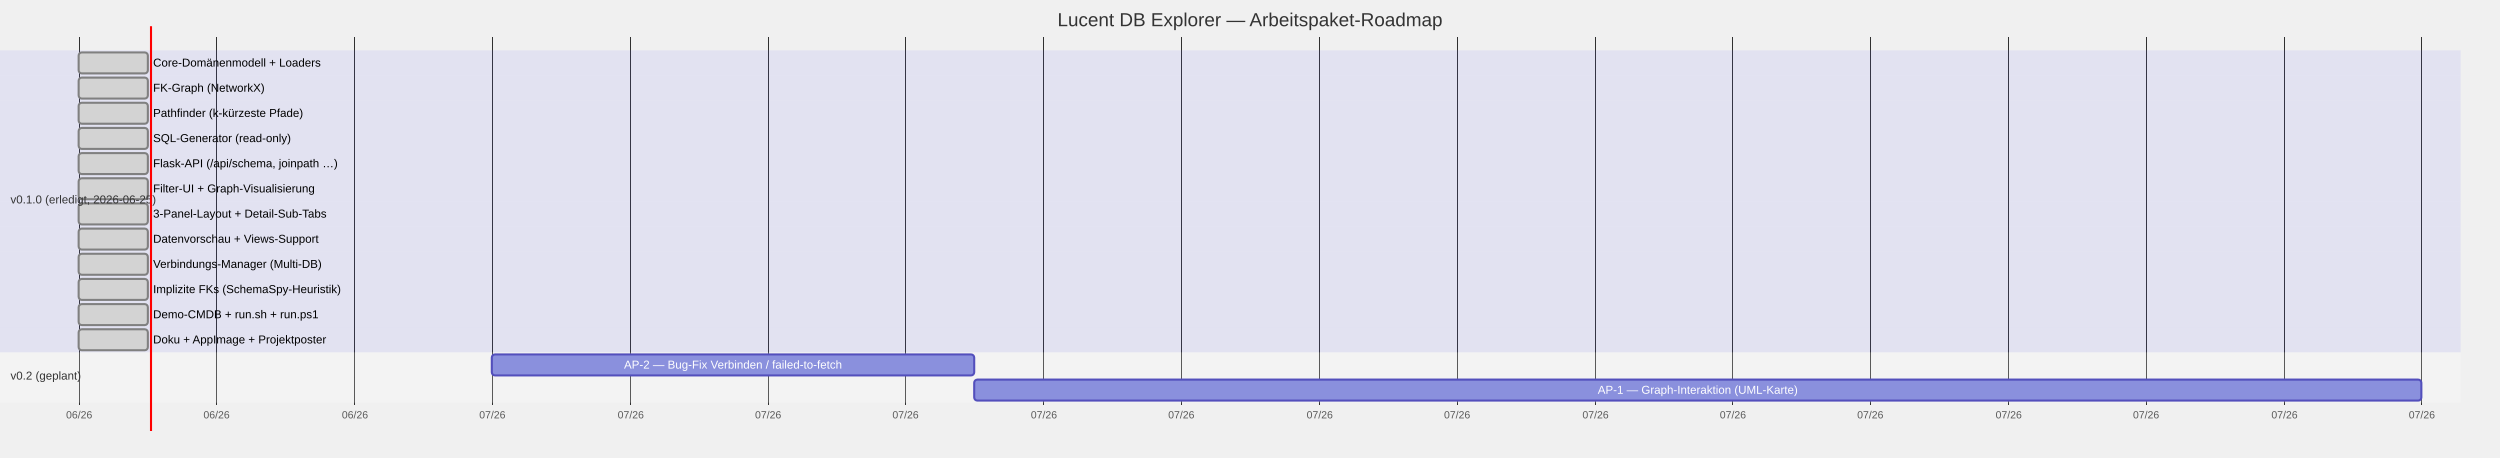
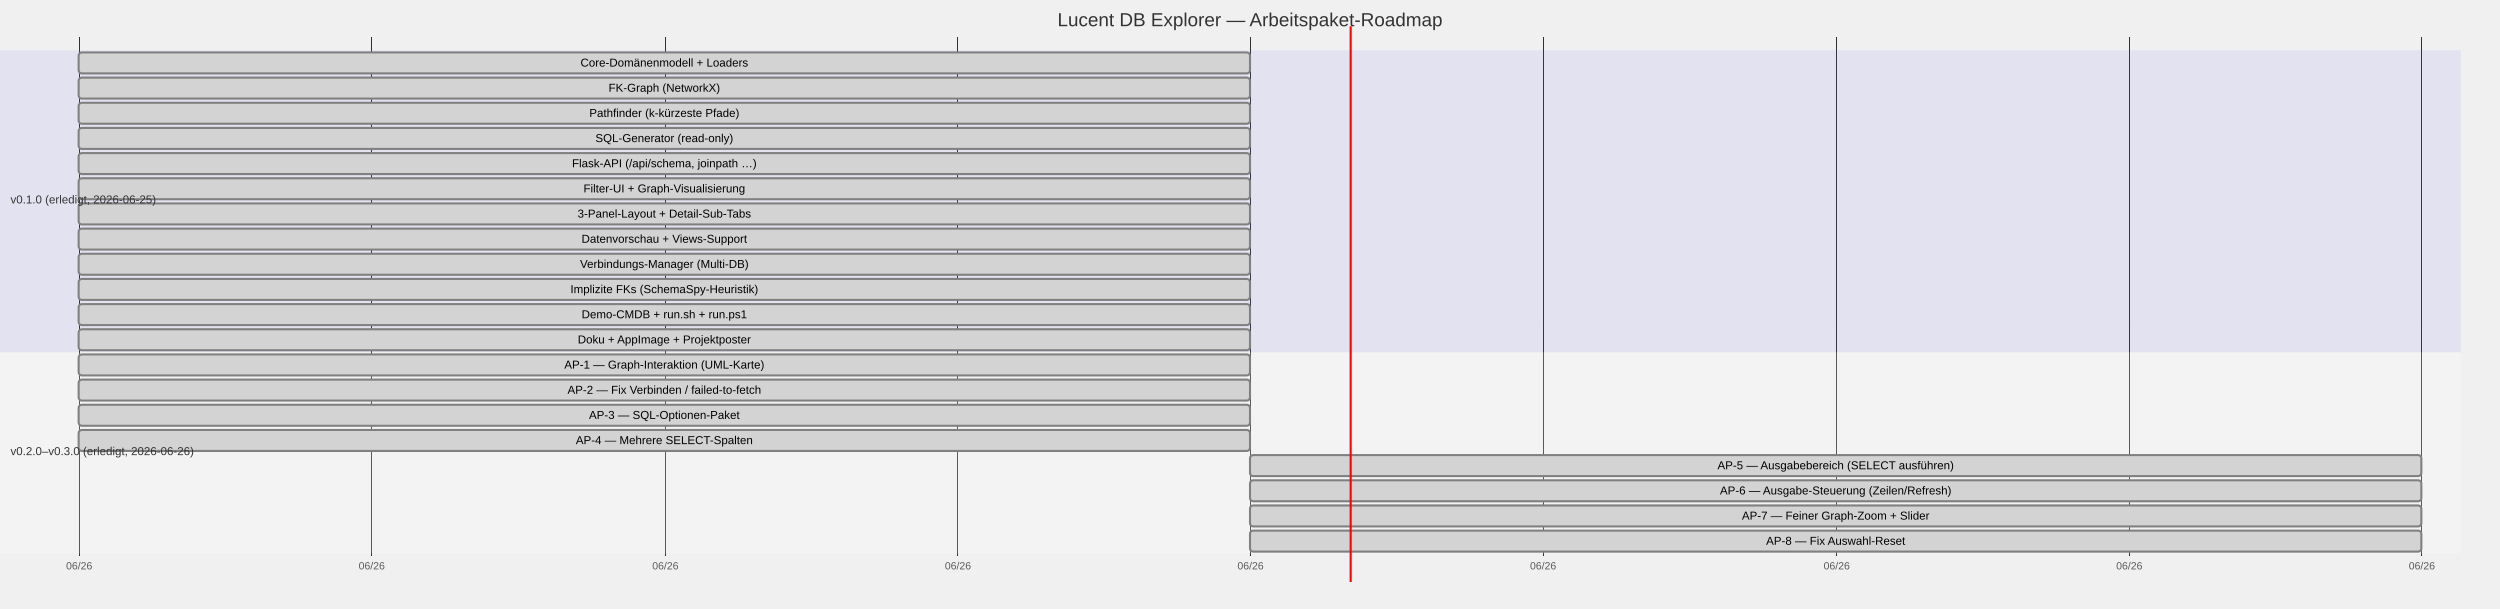
- <svg xmlns="http://www.w3.org/2000/svg" id="my-svg" width="2384" viewBox="0 0 2384 436" style="max-width: 2384px; background-color: transparent;" role="graphics-document document" aria-roledescription="gantt">
+ <svg xmlns="http://www.w3.org/2000/svg" id="my-svg" width="2384" viewBox="0 0 2384 580" style="max-width: 2384px; background-color: transparent;" role="graphics-document document" aria-roledescription="gantt">
  <style>#my-svg{font-family:"trebuchet ms",verdana,arial,sans-serif;font-size:16px;fill:#333;}@keyframes edge-animation-frame{from{stroke-dashoffset:0;}}@keyframes dash{to{stroke-dashoffset:0;}}#my-svg .edge-animation-slow{stroke-dasharray:9,5!important;stroke-dashoffset:900;animation:dash 50s linear infinite;stroke-linecap:round;}#my-svg .edge-animation-fast{stroke-dasharray:9,5!important;stroke-dashoffset:900;animation:dash 20s linear infinite;stroke-linecap:round;}#my-svg .error-icon{fill:#552222;}#my-svg .error-text{fill:#552222;stroke:#552222;}#my-svg .edge-thickness-normal{stroke-width:1px;}#my-svg .edge-thickness-thick{stroke-width:3.5px;}#my-svg .edge-pattern-solid{stroke-dasharray:0;}#my-svg .edge-thickness-invisible{stroke-width:0;fill:none;}#my-svg .edge-pattern-dashed{stroke-dasharray:3;}#my-svg .edge-pattern-dotted{stroke-dasharray:2;}#my-svg .marker{fill:#333333;stroke:#333333;}#my-svg .marker.cross{stroke:#333333;}#my-svg svg{font-family:"trebuchet ms",verdana,arial,sans-serif;font-size:16px;}#my-svg p{margin:0;}#my-svg .mermaid-main-font{font-family:"trebuchet ms",verdana,arial,sans-serif;}#my-svg .exclude-range{fill:#eeeeee;}#my-svg .section{stroke:none;opacity:0.2;}#my-svg .section0{fill:rgba(102, 102, 255, 0.49);}#my-svg .section2{fill:#fff400;}#my-svg .section1,#my-svg .section3{fill:white;opacity:0.2;}#my-svg .sectionTitle0{fill:#333;}#my-svg .sectionTitle1{fill:#333;}#my-svg .sectionTitle2{fill:#333;}#my-svg .sectionTitle3{fill:#333;}#my-svg .sectionTitle{text-anchor:start;font-family:"trebuchet ms",verdana,arial,sans-serif;}#my-svg .grid .tick{stroke:lightgrey;opacity:0.8;shape-rendering:crispEdges;}#my-svg .grid .tick text{font-family:"trebuchet ms",verdana,arial,sans-serif;fill:#333;}#my-svg .grid path{stroke-width:0;}#my-svg .today{fill:none;stroke:red;stroke-width:2px;}#my-svg .task{stroke-width:2;}#my-svg .taskText{text-anchor:middle;font-family:"trebuchet ms",verdana,arial,sans-serif;}#my-svg .taskTextOutsideRight{fill:black;text-anchor:start;font-family:"trebuchet ms",verdana,arial,sans-serif;}#my-svg .taskTextOutsideLeft{fill:black;text-anchor:end;}#my-svg .task.clickable{cursor:pointer;}#my-svg .taskText.clickable{cursor:pointer;fill:#003163!important;font-weight:bold;}#my-svg .taskTextOutsideLeft.clickable{cursor:pointer;fill:#003163!important;font-weight:bold;}#my-svg .taskTextOutsideRight.clickable{cursor:pointer;fill:#003163!important;font-weight:bold;}#my-svg .taskText0,#my-svg .taskText1,#my-svg .taskText2,#my-svg .taskText3{fill:white;}#my-svg .task0,#my-svg .task1,#my-svg .task2,#my-svg .task3{fill:#8a90dd;stroke:#534fbc;}#my-svg .taskTextOutside0,#my-svg .taskTextOutside2{fill:black;}#my-svg .taskTextOutside1,#my-svg .taskTextOutside3{fill:black;}#my-svg .active0,#my-svg .active1,#my-svg .active2,#my-svg .active3{fill:#bfc7ff;stroke:#534fbc;}#my-svg .activeText0,#my-svg .activeText1,#my-svg .activeText2,#my-svg .activeText3{fill:black!important;}#my-svg .done0,#my-svg .done1,#my-svg .done2,#my-svg .done3{stroke:grey;fill:lightgrey;stroke-width:2;}#my-svg .doneText0,#my-svg .doneText1,#my-svg .doneText2,#my-svg .doneText3{fill:black!important;}#my-svg .doneText0.taskTextOutsideLeft,#my-svg .doneText0.taskTextOutsideRight,#my-svg .doneText1.taskTextOutsideLeft,#my-svg .doneText1.taskTextOutsideRight,#my-svg .doneText2.taskTextOutsideLeft,#my-svg .doneText2.taskTextOutsideRight,#my-svg .doneText3.taskTextOutsideLeft,#my-svg .doneText3.taskTextOutsideRight{fill:black!important;}#my-svg .crit0,#my-svg .crit1,#my-svg .crit2,#my-svg .crit3{stroke:#ff8888;fill:red;stroke-width:2;}#my-svg .activeCrit0,#my-svg .activeCrit1,#my-svg .activeCrit2,#my-svg .activeCrit3{stroke:#ff8888;fill:#bfc7ff;stroke-width:2;}#my-svg .doneCrit0,#my-svg .doneCrit1,#my-svg .doneCrit2,#my-svg .doneCrit3{stroke:#ff8888;fill:lightgrey;stroke-width:2;cursor:pointer;shape-rendering:crispEdges;}#my-svg .milestone{transform:rotate(45deg) scale(0.8,0.8);}#my-svg .milestoneText{font-style:italic;}#my-svg .doneCritText0,#my-svg .doneCritText1,#my-svg .doneCritText2,#my-svg .doneCritText3{fill:black!important;}#my-svg .doneCritText0.taskTextOutsideLeft,#my-svg .doneCritText0.taskTextOutsideRight,#my-svg .doneCritText1.taskTextOutsideLeft,#my-svg .doneCritText1.taskTextOutsideRight,#my-svg .doneCritText2.taskTextOutsideLeft,#my-svg .doneCritText2.taskTextOutsideRight,#my-svg .doneCritText3.taskTextOutsideLeft,#my-svg .doneCritText3.taskTextOutsideRight{fill:black!important;}#my-svg .vert{stroke:navy;}#my-svg .vertText{font-size:15px;text-anchor:middle;fill:navy!important;}#my-svg .activeCritText0,#my-svg .activeCritText1,#my-svg .activeCritText2,#my-svg .activeCritText3{fill:black!important;}#my-svg .titleText{text-anchor:middle;font-size:18px;fill:#333;font-family:"trebuchet ms",verdana,arial,sans-serif;}#my-svg .node .neo-node{stroke:#9370DB;}#my-svg [data-look="neo"].node rect,#my-svg [data-look="neo"].cluster rect,#my-svg [data-look="neo"].node polygon{stroke:#9370DB;filter:drop-shadow(1px 2px 2px rgba(185, 185, 185, 1));}#my-svg [data-look="neo"].node path{stroke:#9370DB;stroke-width:1px;}#my-svg [data-look="neo"].node .outer-path{filter:drop-shadow(1px 2px 2px rgba(185, 185, 185, 1));}#my-svg [data-look="neo"].node .neo-line path{stroke:#9370DB;filter:none;}#my-svg [data-look="neo"].node circle{stroke:#9370DB;filter:drop-shadow(1px 2px 2px rgba(185, 185, 185, 1));}#my-svg [data-look="neo"].node circle .state-start{fill:#000000;}#my-svg [data-look="neo"].icon-shape .icon{fill:#9370DB;filter:drop-shadow(1px 2px 2px rgba(185, 185, 185, 1));}#my-svg [data-look="neo"].icon-shape .icon-neo path{stroke:#9370DB;filter:drop-shadow(1px 2px 2px rgba(185, 185, 185, 1));}#my-svg :root{--mermaid-font-family:"trebuchet ms",verdana,arial,sans-serif;}</style>
  <g />
-   <g class="grid" transform="translate(75, 386)" fill="none" font-size="10" font-family="sans-serif" text-anchor="middle">
-     <path class="domain" stroke="currentColor" d="M0.5,-351V0.5H2234.5V-351" />
+   <g class="grid" transform="translate(75, 530)" fill="none" font-size="10" font-family="sans-serif" text-anchor="middle">
+     <path class="domain" stroke="currentColor" d="M0.5,-495V0.5H2234.5V-495" />
    <g class="tick" opacity="1" transform="translate(0.5,0)">
-       <line stroke="currentColor" y2="-351" />
+       <line stroke="currentColor" y2="-495" />
      <text fill="#000" y="3" dy="1em" stroke="none" font-size="10" style="text-anchor: middle;"> 06/26</text>
    </g>
-     <g class="tick" opacity="1" transform="translate(131.5,0)">
-       <line stroke="currentColor" y2="-351" />
+     <g class="tick" opacity="1" transform="translate(279.5,0)">
+       <line stroke="currentColor" y2="-495" />
      <text fill="#000" y="3" dy="1em" stroke="none" font-size="10" style="text-anchor: middle;"> 06/26</text>
    </g>
-     <g class="tick" opacity="1" transform="translate(263.5,0)">
-       <line stroke="currentColor" y2="-351" />
+     <g class="tick" opacity="1" transform="translate(559.5,0)">
+       <line stroke="currentColor" y2="-495" />
      <text fill="#000" y="3" dy="1em" stroke="none" font-size="10" style="text-anchor: middle;"> 06/26</text>
    </g>
-     <g class="tick" opacity="1" transform="translate(394.5,0)">
-       <line stroke="currentColor" y2="-351" />
-       <text fill="#000" y="3" dy="1em" stroke="none" font-size="10" style="text-anchor: middle;"> 07/26</text>
+     <g class="tick" opacity="1" transform="translate(838.5,0)">
+       <line stroke="currentColor" y2="-495" />
+       <text fill="#000" y="3" dy="1em" stroke="none" font-size="10" style="text-anchor: middle;"> 06/26</text>
    </g>
-     <g class="tick" opacity="1" transform="translate(526.5,0)">
-       <line stroke="currentColor" y2="-351" />
-       <text fill="#000" y="3" dy="1em" stroke="none" font-size="10" style="text-anchor: middle;"> 07/26</text>
+     <g class="tick" opacity="1" transform="translate(1117.5,0)">
+       <line stroke="currentColor" y2="-495" />
+       <text fill="#000" y="3" dy="1em" stroke="none" font-size="10" style="text-anchor: middle;"> 06/26</text>
    </g>
-     <g class="tick" opacity="1" transform="translate(657.5,0)">
-       <line stroke="currentColor" y2="-351" />
-       <text fill="#000" y="3" dy="1em" stroke="none" font-size="10" style="text-anchor: middle;"> 07/26</text>
+     <g class="tick" opacity="1" transform="translate(1396.5,0)">
+       <line stroke="currentColor" y2="-495" />
+       <text fill="#000" y="3" dy="1em" stroke="none" font-size="10" style="text-anchor: middle;"> 06/26</text>
    </g>
-     <g class="tick" opacity="1" transform="translate(788.5,0)">
-       <line stroke="currentColor" y2="-351" />
-       <text fill="#000" y="3" dy="1em" stroke="none" font-size="10" style="text-anchor: middle;"> 07/26</text>
+     <g class="tick" opacity="1" transform="translate(1676.5,0)">
+       <line stroke="currentColor" y2="-495" />
+       <text fill="#000" y="3" dy="1em" stroke="none" font-size="10" style="text-anchor: middle;"> 06/26</text>
    </g>
-     <g class="tick" opacity="1" transform="translate(920.5,0)">
-       <line stroke="currentColor" y2="-351" />
-       <text fill="#000" y="3" dy="1em" stroke="none" font-size="10" style="text-anchor: middle;"> 07/26</text>
-     </g>
-     <g class="tick" opacity="1" transform="translate(1051.5,0)">
-       <line stroke="currentColor" y2="-351" />
-       <text fill="#000" y="3" dy="1em" stroke="none" font-size="10" style="text-anchor: middle;"> 07/26</text>
-     </g>
-     <g class="tick" opacity="1" transform="translate(1183.5,0)">
-       <line stroke="currentColor" y2="-351" />
-       <text fill="#000" y="3" dy="1em" stroke="none" font-size="10" style="text-anchor: middle;"> 07/26</text>
-     </g>
-     <g class="tick" opacity="1" transform="translate(1314.5,0)">
-       <line stroke="currentColor" y2="-351" />
-       <text fill="#000" y="3" dy="1em" stroke="none" font-size="10" style="text-anchor: middle;"> 07/26</text>
-     </g>
-     <g class="tick" opacity="1" transform="translate(1446.5,0)">
-       <line stroke="currentColor" y2="-351" />
-       <text fill="#000" y="3" dy="1em" stroke="none" font-size="10" style="text-anchor: middle;"> 07/26</text>
-     </g>
-     <g class="tick" opacity="1" transform="translate(1577.5,0)">
-       <line stroke="currentColor" y2="-351" />
-       <text fill="#000" y="3" dy="1em" stroke="none" font-size="10" style="text-anchor: middle;"> 07/26</text>
-     </g>
-     <g class="tick" opacity="1" transform="translate(1708.5,0)">
-       <line stroke="currentColor" y2="-351" />
-       <text fill="#000" y="3" dy="1em" stroke="none" font-size="10" style="text-anchor: middle;"> 07/26</text>
-     </g>
-     <g class="tick" opacity="1" transform="translate(1840.5,0)">
-       <line stroke="currentColor" y2="-351" />
-       <text fill="#000" y="3" dy="1em" stroke="none" font-size="10" style="text-anchor: middle;"> 07/26</text>
-     </g>
-     <g class="tick" opacity="1" transform="translate(1971.5,0)">
-       <line stroke="currentColor" y2="-351" />
-       <text fill="#000" y="3" dy="1em" stroke="none" font-size="10" style="text-anchor: middle;"> 07/26</text>
-     </g>
-     <g class="tick" opacity="1" transform="translate(2103.5,0)">
-       <line stroke="currentColor" y2="-351" />
-       <text fill="#000" y="3" dy="1em" stroke="none" font-size="10" style="text-anchor: middle;"> 07/26</text>
+     <g class="tick" opacity="1" transform="translate(1955.5,0)">
+       <line stroke="currentColor" y2="-495" />
+       <text fill="#000" y="3" dy="1em" stroke="none" font-size="10" style="text-anchor: middle;"> 06/26</text>
    </g>
    <g class="tick" opacity="1" transform="translate(2234.5,0)">
-       <line stroke="currentColor" y2="-351" />
-       <text fill="#000" y="3" dy="1em" stroke="none" font-size="10" style="text-anchor: middle;"> 07/26</text>
+       <line stroke="currentColor" y2="-495" />
+       <text fill="#000" y="3" dy="1em" stroke="none" font-size="10" style="text-anchor: middle;"> 06/26</text>
    </g>
  </g>
  <g>
    <rect x="0" y="48" width="2346.5" height="24" class="section section0" />
    <rect x="0" y="72" width="2346.5" height="24" class="section section0" />
    <rect x="0" y="96" width="2346.5" height="24" class="section section0" />
    <rect x="0" y="120" width="2346.5" height="24" class="section section0" />
    <rect x="0" y="144" width="2346.5" height="24" class="section section0" />
    <rect x="0" y="168" width="2346.5" height="24" class="section section0" />
    <rect x="0" y="192" width="2346.5" height="24" class="section section0" />
    <rect x="0" y="216" width="2346.5" height="24" class="section section0" />
    <rect x="0" y="240" width="2346.5" height="24" class="section section0" />
    <rect x="0" y="264" width="2346.5" height="24" class="section section0" />
    <rect x="0" y="288" width="2346.5" height="24" class="section section0" />
    <rect x="0" y="312" width="2346.5" height="24" class="section section0" />
    <rect x="0" y="336" width="2346.5" height="24" class="section section1" />
    <rect x="0" y="360" width="2346.5" height="24" class="section section1" />
+     <rect x="0" y="384" width="2346.5" height="24" class="section section1" />
+     <rect x="0" y="408" width="2346.5" height="24" class="section section1" />
+     <rect x="0" y="432" width="2346.5" height="24" class="section section1" />
+     <rect x="0" y="456" width="2346.5" height="24" class="section section1" />
+     <rect x="0" y="480" width="2346.5" height="24" class="section section1" />
+     <rect x="0" y="504" width="2346.5" height="24" class="section section1" />
  </g>
  <g>
-     <rect id="my-svg-d1" rx="3" ry="3" x="75" y="50" width="66" height="20" transform-origin="108px 60px" class="task done0" />
-     <rect id="my-svg-d2" rx="3" ry="3" x="75" y="74" width="66" height="20" transform-origin="108px 84px" class="task done0" />
-     <rect id="my-svg-d3" rx="3" ry="3" x="75" y="98" width="66" height="20" transform-origin="108px 108px" class="task done0" />
-     <rect id="my-svg-d4" rx="3" ry="3" x="75" y="122" width="66" height="20" transform-origin="108px 132px" class="task done0" />
-     <rect id="my-svg-d5" rx="3" ry="3" x="75" y="146" width="66" height="20" transform-origin="108px 156px" class="task done0" />
-     <rect id="my-svg-d6" rx="3" ry="3" x="75" y="170" width="66" height="20" transform-origin="108px 180px" class="task done0" />
-     <rect id="my-svg-d7" rx="3" ry="3" x="75" y="194" width="66" height="20" transform-origin="108px 204px" class="task done0" />
-     <rect id="my-svg-d8" rx="3" ry="3" x="75" y="218" width="66" height="20" transform-origin="108px 228px" class="task done0" />
-     <rect id="my-svg-d9" rx="3" ry="3" x="75" y="242" width="66" height="20" transform-origin="108px 252px" class="task done0" />
-     <rect id="my-svg-d10" rx="3" ry="3" x="75" y="266" width="66" height="20" transform-origin="108px 276px" class="task done0" />
-     <rect id="my-svg-d11" rx="3" ry="3" x="75" y="290" width="66" height="20" transform-origin="108px 300px" class="task done0" />
-     <rect id="my-svg-d12" rx="3" ry="3" x="75" y="314" width="66" height="20" transform-origin="108px 324px" class="task done0" />
-     <rect id="my-svg-p2" rx="3" ry="3" x="469" y="338" width="460" height="20" transform-origin="699px 348px" class="task task1" />
-     <rect id="my-svg-p1" rx="3" ry="3" x="929" y="362" width="1380" height="20" transform-origin="1619px 372px" class="task task1" />
-     <text id="my-svg-d1-text" font-size="11" x="146" y="63.5" class="taskTextOutsideRight taskTextOutside0  doneText0 width-157.0771484375">Core-Domänenmodell + Loaders          </text>
-     <text id="my-svg-d2-text" font-size="11" x="146" y="87.5" class="taskTextOutsideRight taskTextOutside0  doneText0 width-104.59375">FK-Graph (NetworkX)                   </text>
-     <text id="my-svg-d3-text" font-size="11" x="146" y="111.5" class="taskTextOutsideRight taskTextOutside0  doneText0 width-145.65625">Pathfinder (k-kürzeste Pfade)         </text>
-     <text id="my-svg-d4-text" font-size="11" x="146" y="135.5" class="taskTextOutsideRight taskTextOutside0  doneText0 width-130.578125">SQL-Generator (read-only)             </text>
-     <text id="my-svg-d5-text" font-size="11" x="146" y="159.5" class="taskTextOutsideRight taskTextOutside0  doneText0 width-179.421875">Flask-API (/api/schema, joinpath …)   </text>
-     <text id="my-svg-d6-text" font-size="11" x="146" y="183.5" class="taskTextOutsideRight taskTextOutside0  doneText0 width-154.99951171875">Filter-UI + Graph-Visualisierung      </text>
-     <text id="my-svg-d7-text" font-size="11" x="146" y="207.5" class="taskTextOutsideRight taskTextOutside0  doneText0 width-162.6416015625">3-Panel-Layout + Detail-Sub-Tabs      </text>
-     <text id="my-svg-d8-text" font-size="11" x="146" y="231.5" class="taskTextOutsideRight taskTextOutside0  doneText0 width-155.369140625">Datenvorschau + Views-Support         </text>
-     <text id="my-svg-d9-text" font-size="11" x="146" y="255.5" class="taskTextOutsideRight taskTextOutside0  doneText0 width-157.59375">Verbindungs-Manager (Multi-DB)        </text>
-     <text id="my-svg-d10-text" font-size="11" x="146" y="279.5" class="taskTextOutsideRight taskTextOutside0  doneText0 width-177.34375">Implizite FKs (SchemaSpy-Heuristik)   </text>
-     <text id="my-svg-d11-text" font-size="11" x="146" y="303.5" class="taskTextOutsideRight taskTextOutside0  doneText0 width-151.453125">Demo-CMDB + run.sh + run.ps1          </text>
-     <text id="my-svg-d12-text" font-size="11" x="146" y="327.5" class="taskTextOutsideRight taskTextOutside0  doneText0 width-164.21533203125">Doku + AppImage + Projektposter       </text>
-     <text id="my-svg-p2-text" font-size="11" x="699" y="351.5" class="taskText taskText1  width-211.09375">AP-2 — Bug-Fix Verbinden / failed-to-fetch  </text>
-     <text id="my-svg-p1-text" font-size="11" x="1619" y="375.5" class="taskText taskText1  width-187.953125">AP-1 — Graph-Interaktion (UML-Karte)        </text>
+     <rect id="my-svg-d1" rx="3" ry="3" x="75" y="50" width="1117" height="20" transform-origin="633.5px 60px" class="task done0" />
+     <rect id="my-svg-d2" rx="3" ry="3" x="75" y="74" width="1117" height="20" transform-origin="633.5px 84px" class="task done0" />
+     <rect id="my-svg-d3" rx="3" ry="3" x="75" y="98" width="1117" height="20" transform-origin="633.5px 108px" class="task done0" />
+     <rect id="my-svg-d4" rx="3" ry="3" x="75" y="122" width="1117" height="20" transform-origin="633.5px 132px" class="task done0" />
+     <rect id="my-svg-d5" rx="3" ry="3" x="75" y="146" width="1117" height="20" transform-origin="633.5px 156px" class="task done0" />
+     <rect id="my-svg-d6" rx="3" ry="3" x="75" y="170" width="1117" height="20" transform-origin="633.5px 180px" class="task done0" />
+     <rect id="my-svg-d7" rx="3" ry="3" x="75" y="194" width="1117" height="20" transform-origin="633.5px 204px" class="task done0" />
+     <rect id="my-svg-d8" rx="3" ry="3" x="75" y="218" width="1117" height="20" transform-origin="633.5px 228px" class="task done0" />
+     <rect id="my-svg-d9" rx="3" ry="3" x="75" y="242" width="1117" height="20" transform-origin="633.5px 252px" class="task done0" />
+     <rect id="my-svg-d10" rx="3" ry="3" x="75" y="266" width="1117" height="20" transform-origin="633.5px 276px" class="task done0" />
+     <rect id="my-svg-d11" rx="3" ry="3" x="75" y="290" width="1117" height="20" transform-origin="633.5px 300px" class="task done0" />
+     <rect id="my-svg-d12" rx="3" ry="3" x="75" y="314" width="1117" height="20" transform-origin="633.5px 324px" class="task done0" />
+     <rect id="my-svg-a1" rx="3" ry="3" x="75" y="338" width="1117" height="20" transform-origin="633.5px 348px" class="task done1" />
+     <rect id="my-svg-a2" rx="3" ry="3" x="75" y="362" width="1117" height="20" transform-origin="633.5px 372px" class="task done1" />
+     <rect id="my-svg-a3" rx="3" ry="3" x="75" y="386" width="1117" height="20" transform-origin="633.5px 396px" class="task done1" />
+     <rect id="my-svg-a4" rx="3" ry="3" x="75" y="410" width="1117" height="20" transform-origin="633.5px 420px" class="task done1" />
+     <rect id="my-svg-a5" rx="3" ry="3" x="1192" y="434" width="1117" height="20" transform-origin="1750.5px 444px" class="task done1" />
+     <rect id="my-svg-a6" rx="3" ry="3" x="1192" y="458" width="1117" height="20" transform-origin="1750.5px 468px" class="task done1" />
+     <rect id="my-svg-a7" rx="3" ry="3" x="1192" y="482" width="1117" height="20" transform-origin="1750.5px 492px" class="task done1" />
+     <rect id="my-svg-a8" rx="3" ry="3" x="1192" y="506" width="1117" height="20" transform-origin="1750.5px 516px" class="task done1" />
+     <text id="my-svg-d1-text" font-size="11" x="633.5" y="63.5" class="taskText taskText0  doneText0 width-157.0771484375">Core-Domänenmodell + Loaders          </text>
+     <text id="my-svg-d2-text" font-size="11" x="633.5" y="87.5" class="taskText taskText0  doneText0 width-104.59375">FK-Graph (NetworkX)                   </text>
+     <text id="my-svg-d3-text" font-size="11" x="633.5" y="111.5" class="taskText taskText0  doneText0 width-145.65625">Pathfinder (k-kürzeste Pfade)         </text>
+     <text id="my-svg-d4-text" font-size="11" x="633.5" y="135.5" class="taskText taskText0  doneText0 width-130.578125">SQL-Generator (read-only)             </text>
+     <text id="my-svg-d5-text" font-size="11" x="633.5" y="159.5" class="taskText taskText0  doneText0 width-179.421875">Flask-API (/api/schema, joinpath …)   </text>
+     <text id="my-svg-d6-text" font-size="11" x="633.5" y="183.5" class="taskText taskText0  doneText0 width-154.99951171875">Filter-UI + Graph-Visualisierung      </text>
+     <text id="my-svg-d7-text" font-size="11" x="633.5" y="207.5" class="taskText taskText0  doneText0 width-162.6416015625">3-Panel-Layout + Detail-Sub-Tabs      </text>
+     <text id="my-svg-d8-text" font-size="11" x="633.5" y="231.5" class="taskText taskText0  doneText0 width-155.369140625">Datenvorschau + Views-Support         </text>
+     <text id="my-svg-d9-text" font-size="11" x="633.5" y="255.5" class="taskText taskText0  doneText0 width-157.59375">Verbindungs-Manager (Multi-DB)        </text>
+     <text id="my-svg-d10-text" font-size="11" x="633.5" y="279.5" class="taskText taskText0  doneText0 width-177.34375">Implizite FKs (SchemaSpy-Heuristik)   </text>
+     <text id="my-svg-d11-text" font-size="11" x="633.5" y="303.5" class="taskText taskText0  doneText0 width-151.453125">Demo-CMDB + run.sh + run.ps1          </text>
+     <text id="my-svg-d12-text" font-size="11" x="633.5" y="327.5" class="taskText taskText0  doneText0 width-164.21533203125">Doku + AppImage + Projektposter       </text>
+     <text id="my-svg-a1-text" font-size="11" x="633.5" y="351.5" class="taskText taskText1  doneText1 width-187.953125">AP-1 — Graph-Interaktion (UML-Karte)        </text>
+     <text id="my-svg-a2-text" font-size="11" x="633.5" y="375.5" class="taskText taskText1  doneText1 width-189.296875">AP-2 — Fix Verbinden / failed-to-fetch      </text>
+     <text id="my-svg-a3-text" font-size="11" x="633.5" y="399.5" class="taskText taskText1  doneText1 width-136.41455078125">AP-3 — SQL-Optionen-Paket                   </text>
+     <text id="my-svg-a4-text" font-size="11" x="633.5" y="423.5" class="taskText taskText1  doneText1 width-156.21875">AP-4 — Mehrere SELECT-Spalten               </text>
+     <text id="my-svg-a5-text" font-size="11" x="1750.5" y="447.5" class="taskText taskText1  doneText1 width-212.640625">AP-5 — Ausgabebereich (SELECT ausführen)    </text>
+     <text id="my-svg-a6-text" font-size="11" x="1750.5" y="471.5" class="taskText taskText1  doneText1 width-214.796875">AP-6 — Ausgabe-Steuerung (Zeilen/Refresh)   </text>
+     <text id="my-svg-a7-text" font-size="11" x="1750.5" y="495.5" class="taskText taskText1  doneText1 width-173.501953125">AP-7 — Feiner Graph-Zoom + Slider           </text>
+     <text id="my-svg-a8-text" font-size="11" x="1750.5" y="519.5" class="taskText taskText1  doneText1 width-125.8818359375">AP-8 — Fix Auswahl-Reset                    </text>
  </g>
  <g>
    <text dy="0em" x="10" y="194" font-size="11" class="sectionTitle sectionTitle0">
      <tspan alignment-baseline="central" x="10">v0.1.0 (erledigt, 2026-06-25)</tspan>
    </text>
-     <text dy="0em" x="10" y="362" font-size="11" class="sectionTitle sectionTitle1">
-       <tspan alignment-baseline="central" x="10">v0.2 (geplant)</tspan>
+     <text dy="0em" x="10" y="434" font-size="11" class="sectionTitle sectionTitle1">
+       <tspan alignment-baseline="central" x="10">v0.2.0–v0.3.0 (erledigt, 2026-06-26)</tspan>
    </text>
  </g>
  <g class="today">
-     <line x1="144" x2="144" y1="25" y2="411" class="today" />
+     <line x1="1288" x2="1288" y1="25" y2="555" class="today" />
  </g>
  <text x="1192" y="25" class="titleText">Lucent DB Explorer — Arbeitspaket-Roadmap</text>
</svg>
